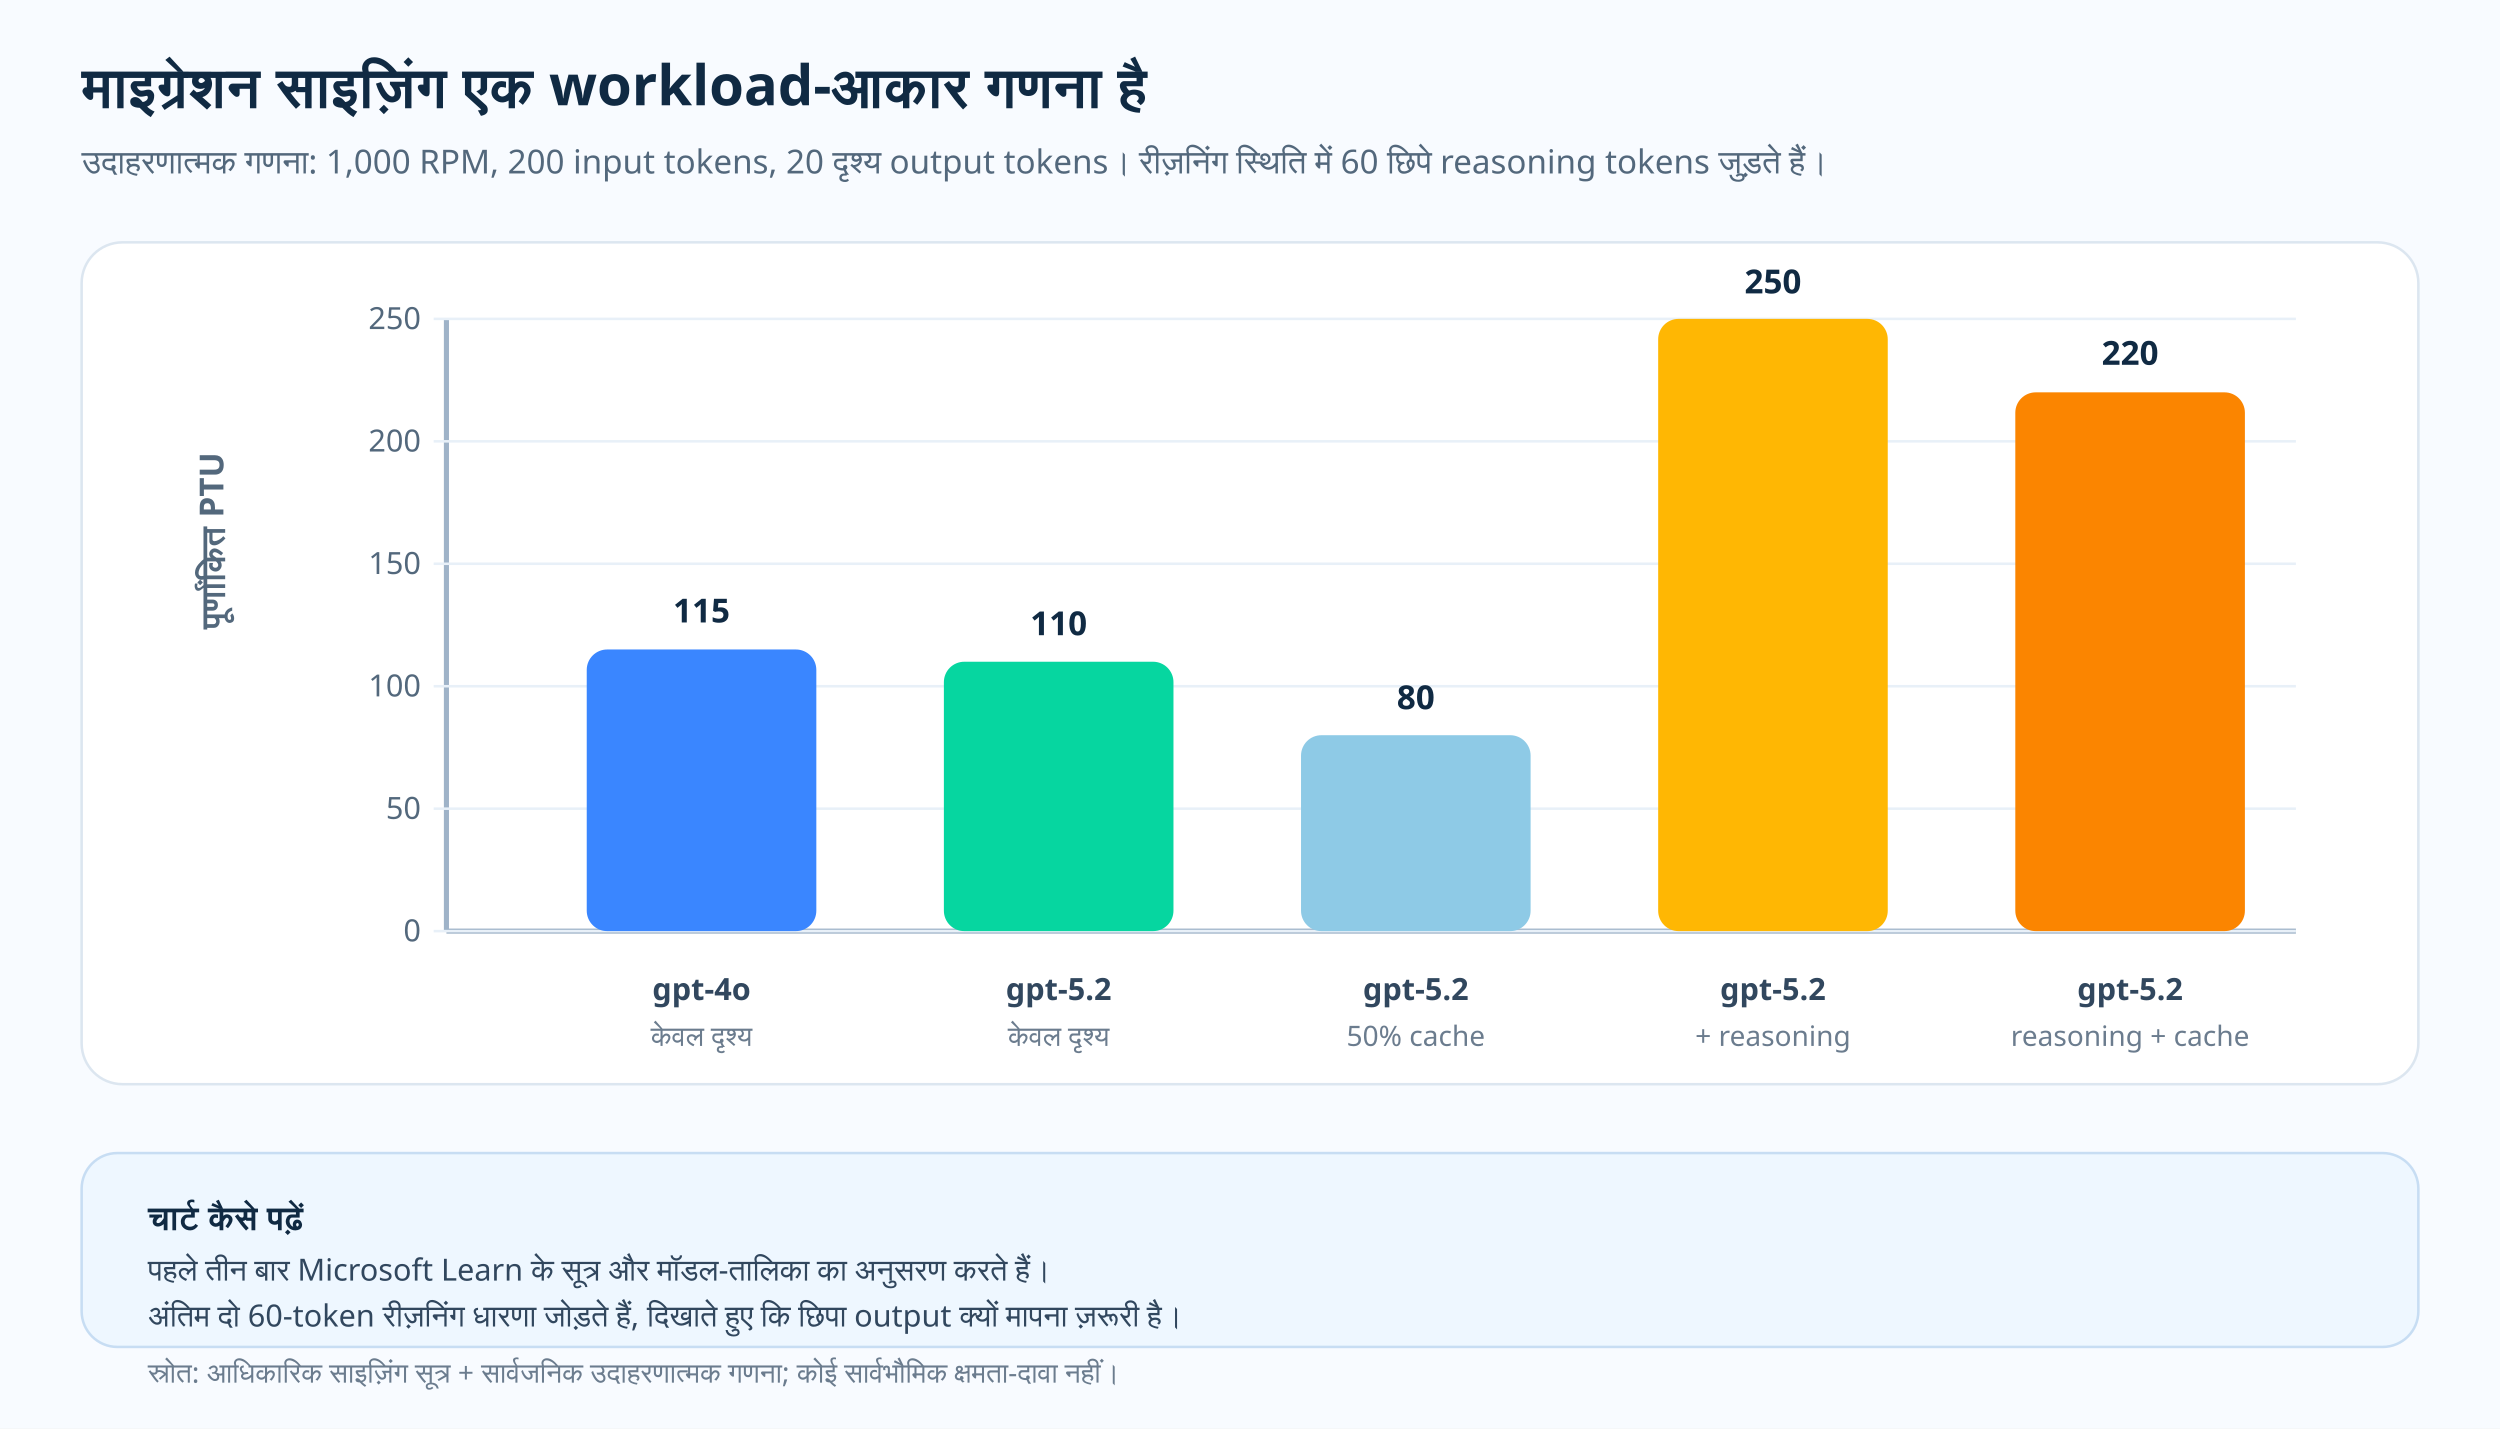
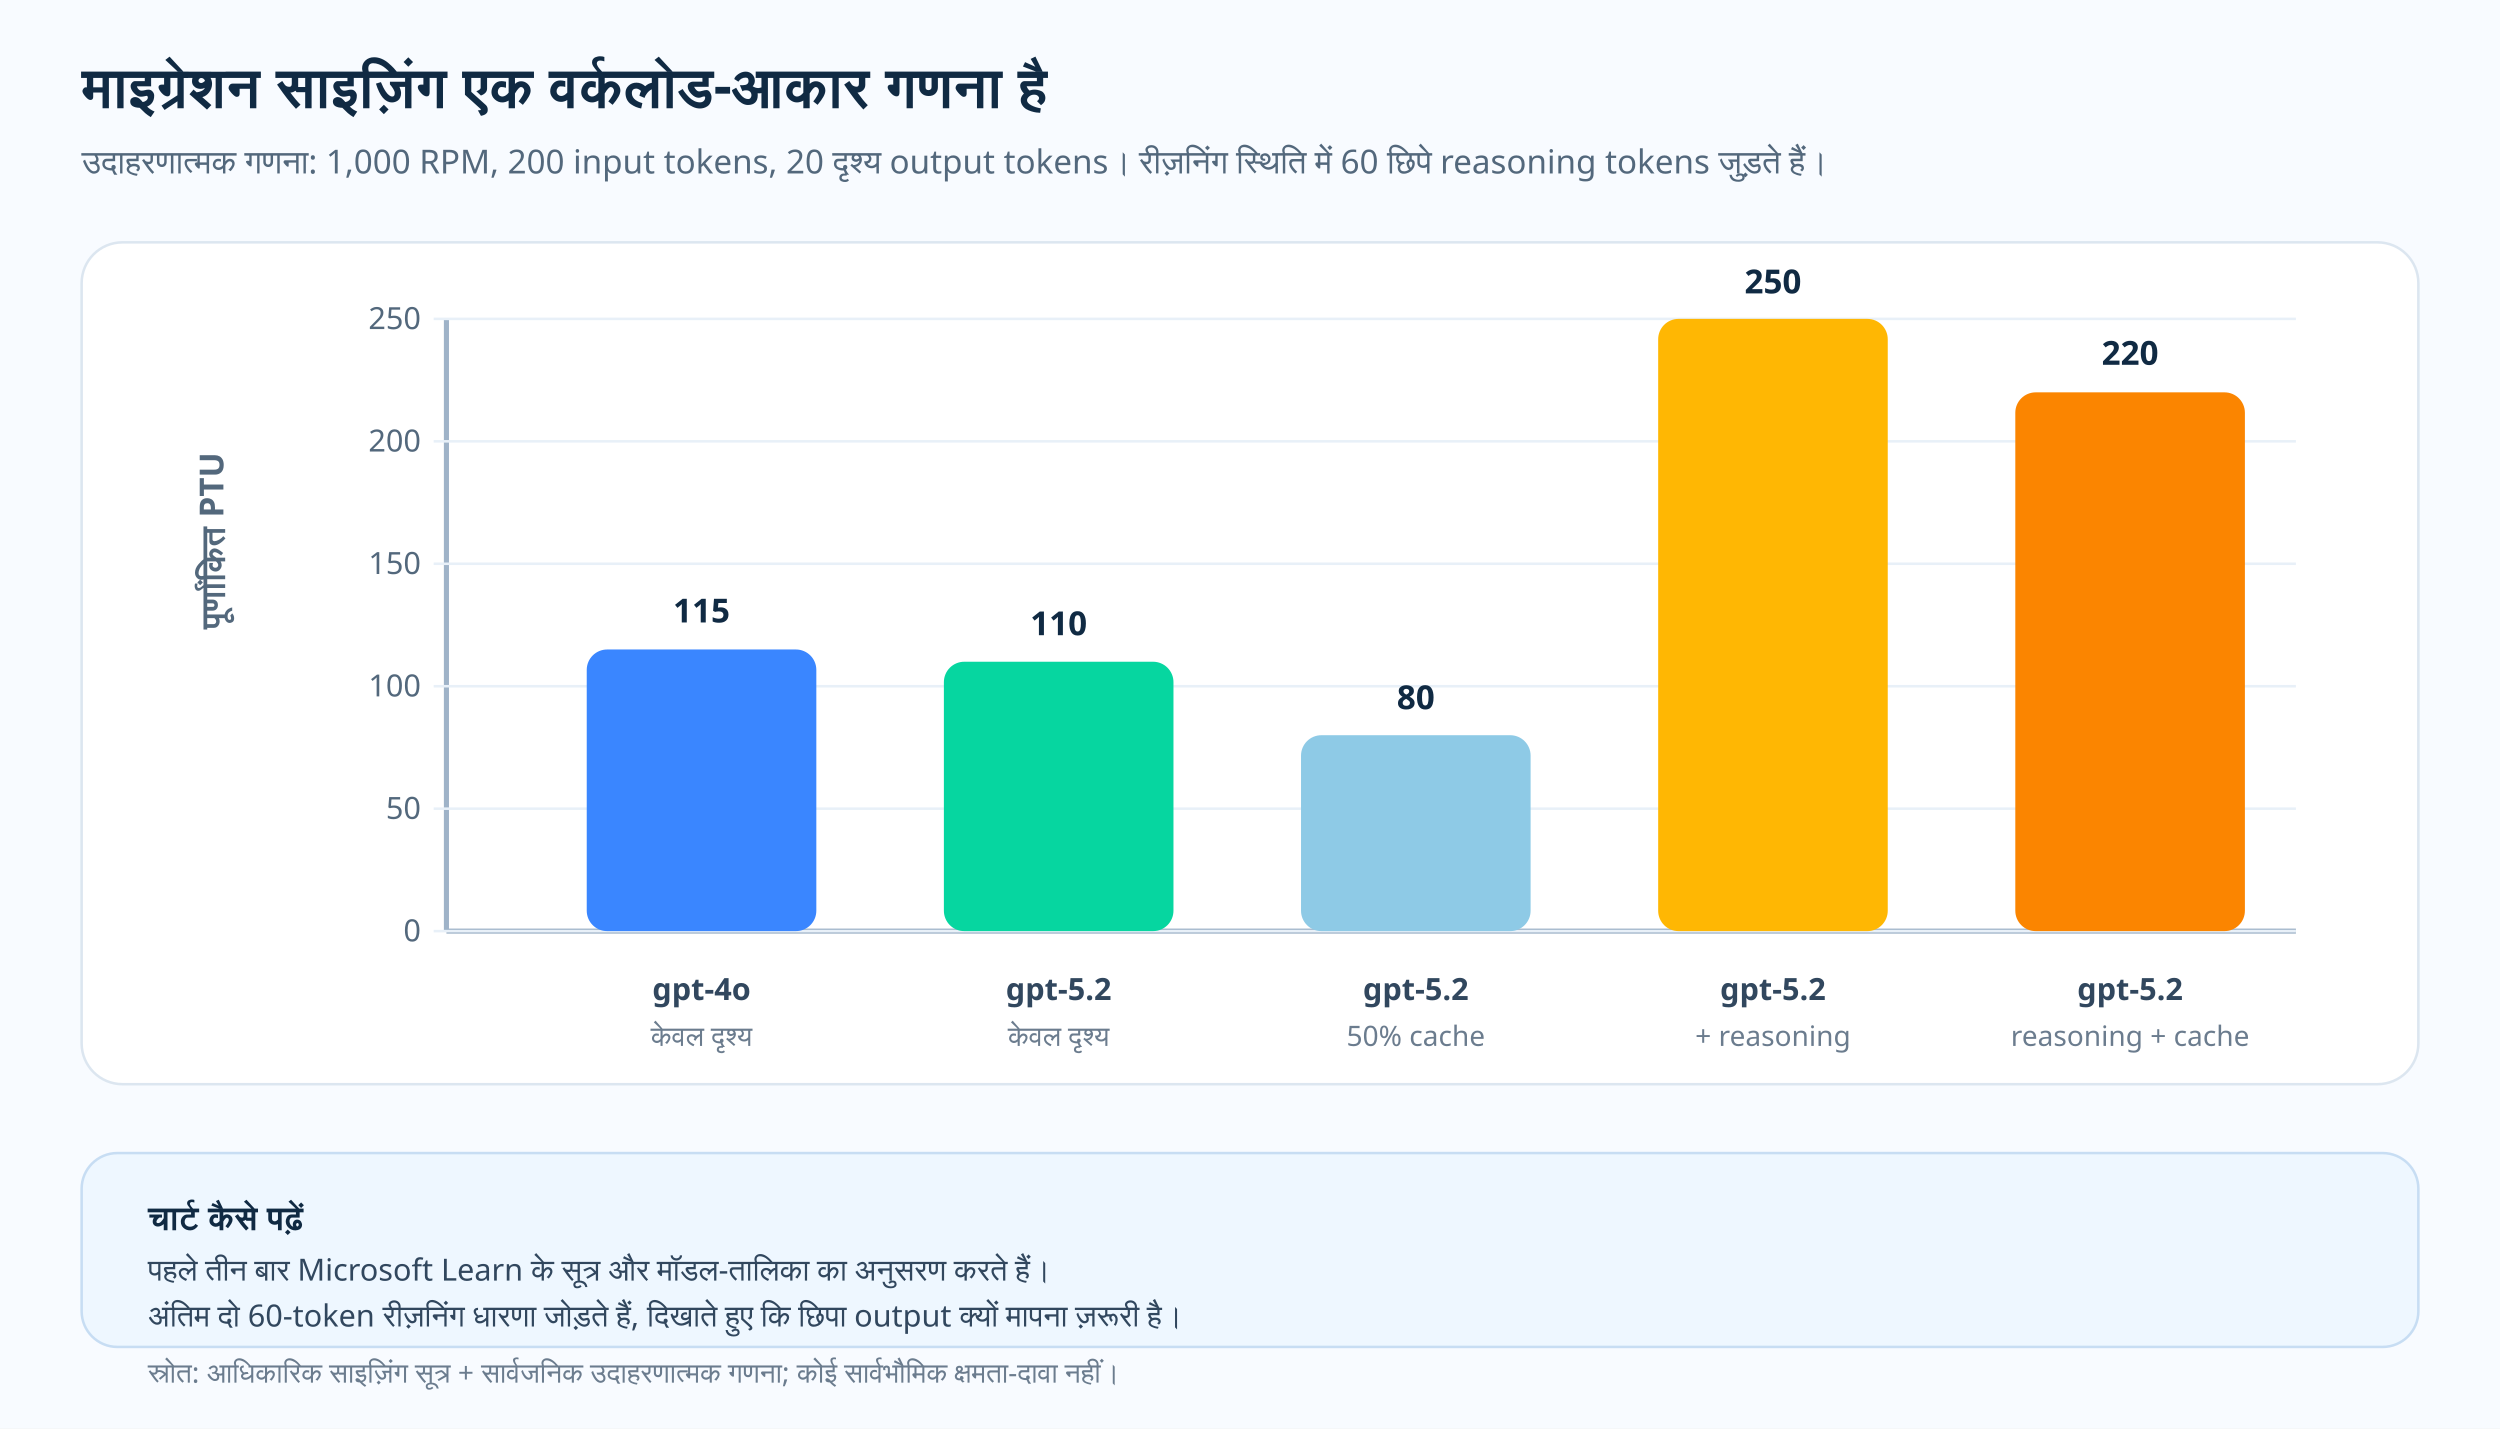
<svg xmlns="http://www.w3.org/2000/svg" role="img" aria-labelledby="title desc" viewBox="0 0 980 560">
  <rect width="980" height="560" fill="#f8fbff" />
-   <text x="32" y="42" font-family="Segoe UI, system-ui, sans-serif" font-size="22" font-weight="700" fill="#102a43">माइग्रेशन साइज़िंग एक workload-आकार गणना है</text>
+   <text x="32" y="42" font-family="Segoe UI, system-ui, sans-serif" font-size="22" font-weight="700" fill="#102a43">माइग्रेशन साइज़िंग एक वर्कलोड-आकार गणना है</text>
  <text x="32" y="68" font-family="Segoe UI, system-ui, sans-serif" font-size="13" fill="#53687c">उदाहरणात्मक गणना: 1,000 RPM, 200 input tokens, 20 दृश्य output tokens। रीज़निंग स्थिति में 60 छिपे reasoning tokens जुड़ते हैं।</text>
  <rect x="32" y="95" width="916" height="330" rx="16" fill="#fff" stroke="#dce6f0" />
  <line x1="175" y1="365" x2="900" y2="365" stroke="#9fb3c8" stroke-width="2" />
  <line x1="175" y1="125" x2="175" y2="365" stroke="#9fb3c8" stroke-width="2" />
  <g font-family="Segoe UI, system-ui, sans-serif" font-size="12" fill="#53687c" text-anchor="end">
    <line x1="170" y1="365" x2="900" y2="365" stroke="#e8f0f8" />
    <text x="165" y="369">0</text>
    <line x1="170" y1="317" x2="900" y2="317" stroke="#e8f0f8" />
    <text x="165" y="321">50</text>
    <line x1="170" y1="269" x2="900" y2="269" stroke="#e8f0f8" />
    <text x="165" y="273">100</text>
    <line x1="170" y1="221" x2="900" y2="221" stroke="#e8f0f8" />
    <text x="165" y="225">150</text>
    <line x1="170" y1="173" x2="900" y2="173" stroke="#e8f0f8" />
    <text x="165" y="177">200</text>
    <line x1="170" y1="125" x2="900" y2="125" stroke="#e8f0f8" />
    <text x="165" y="129">250</text>
  </g>
  <text x="88" y="212" transform="rotate(-90 88 212)" text-anchor="middle" font-family="Segoe UI, system-ui, sans-serif" font-size="13" font-weight="700" fill="#53687c">पूर्णांकित PTU</text>
  <g font-family="Segoe UI, system-ui, sans-serif">
    <rect x="230" y="254.6" width="90" height="110.4" rx="8" fill="#3a86ff" />
    <text x="275" y="244" text-anchor="middle" font-size="13" font-weight="700" fill="#102a43">115</text>
    <text x="275" y="392" text-anchor="middle" font-size="12" font-weight="700" fill="#31475e">gpt-4o</text>
    <text x="275" y="410" text-anchor="middle" font-size="11" fill="#6b7c8e">केवल दृश्य</text>
    <rect x="370" y="259.4" width="90" height="105.6" rx="8" fill="#06d6a0" />
    <text x="415" y="249" text-anchor="middle" font-size="13" font-weight="700" fill="#102a43">110</text>
    <text x="415" y="392" text-anchor="middle" font-size="12" font-weight="700" fill="#31475e">gpt-5.2</text>
    <text x="415" y="410" text-anchor="middle" font-size="11" fill="#6b7c8e">केवल दृश्य</text>
    <rect x="510" y="288.2" width="90" height="76.8" rx="8" fill="#8ecae6" />
    <text x="555" y="278" text-anchor="middle" font-size="13" font-weight="700" fill="#102a43">80</text>
    <text x="555" y="392" text-anchor="middle" font-size="12" font-weight="700" fill="#31475e">gpt-5.2</text>
    <text x="555" y="410" text-anchor="middle" font-size="11" fill="#6b7c8e">50% cache</text>
    <rect x="650" y="125" width="90" height="240" rx="8" fill="#ffb703" />
    <text x="695" y="115" text-anchor="middle" font-size="13" font-weight="700" fill="#102a43">250</text>
    <text x="695" y="392" text-anchor="middle" font-size="12" font-weight="700" fill="#31475e">gpt-5.2</text>
    <text x="695" y="410" text-anchor="middle" font-size="11" fill="#6b7c8e">+ reasoning</text>
    <rect x="790" y="153.8" width="90" height="211.2" rx="8" fill="#fb8500" />
    <text x="835" y="143" text-anchor="middle" font-size="13" font-weight="700" fill="#102a43">220</text>
    <text x="835" y="392" text-anchor="middle" font-size="12" font-weight="700" fill="#31475e">gpt-5.2</text>
    <text x="835" y="410" text-anchor="middle" font-size="11" fill="#6b7c8e">reasoning + cache</text>
  </g>
  <rect x="32" y="452" width="916" height="76" rx="14" fill="#eef7ff" stroke="#c7ddf3" />
  <text x="58" y="482" font-family="Segoe UI, system-ui, sans-serif" font-size="13" font-weight="700" fill="#102a43">चार्ट कैसे पढ़ें</text>
  <text x="58" y="502" font-family="Segoe UI, system-ui, sans-serif" font-size="12" fill="#31475e">पहले तीन बार Microsoft Learn के सूत्र और मॉडल-तालिका का अनुसरण करते हैं।</text>
  <text x="58" y="520" font-family="Segoe UI, system-ui, sans-serif" font-size="12" fill="#31475e">अंतिम दो 60-token रीज़निंग धारणा जोड़ते हैं, दिखाते हुए कि छिपा output क्यों मापना ज़रूरी है।</text>
  <text x="58" y="542" font-family="Segoe UI, system-ui, sans-serif" font-size="11" fill="#6b7c8e">स्रोत: आधिकारिक साइज़िंग सूत्र + सार्वजनिक उदाहरणात्मक गणना; कोई सार्वभौमिक क्षमता-दावा नहीं।</text>
</svg>
